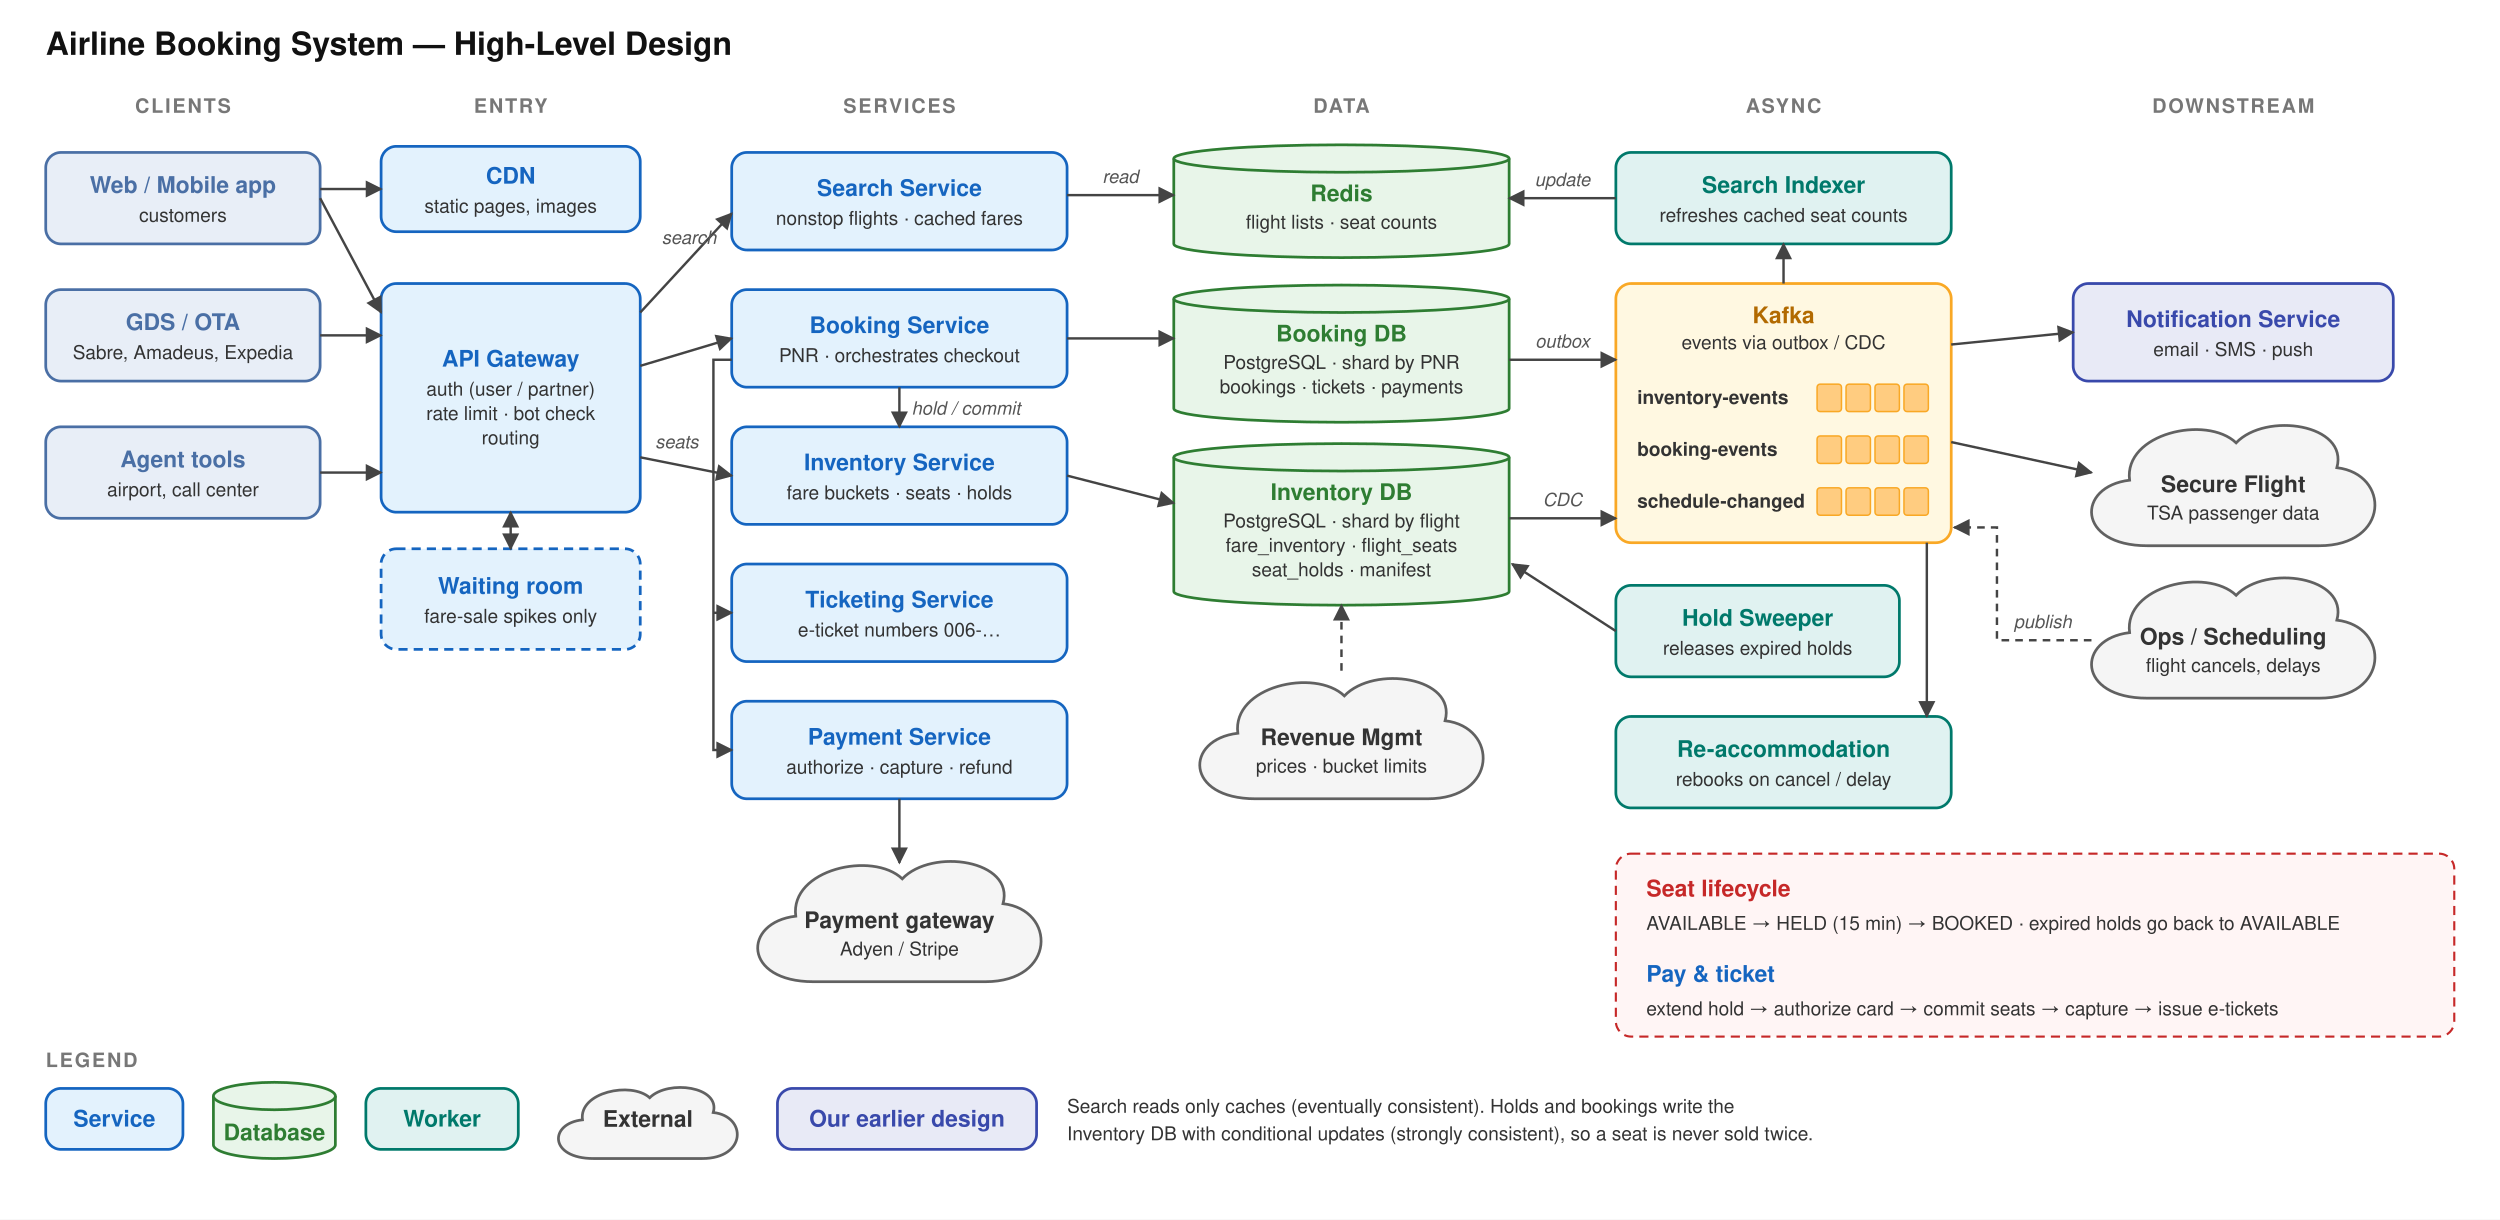
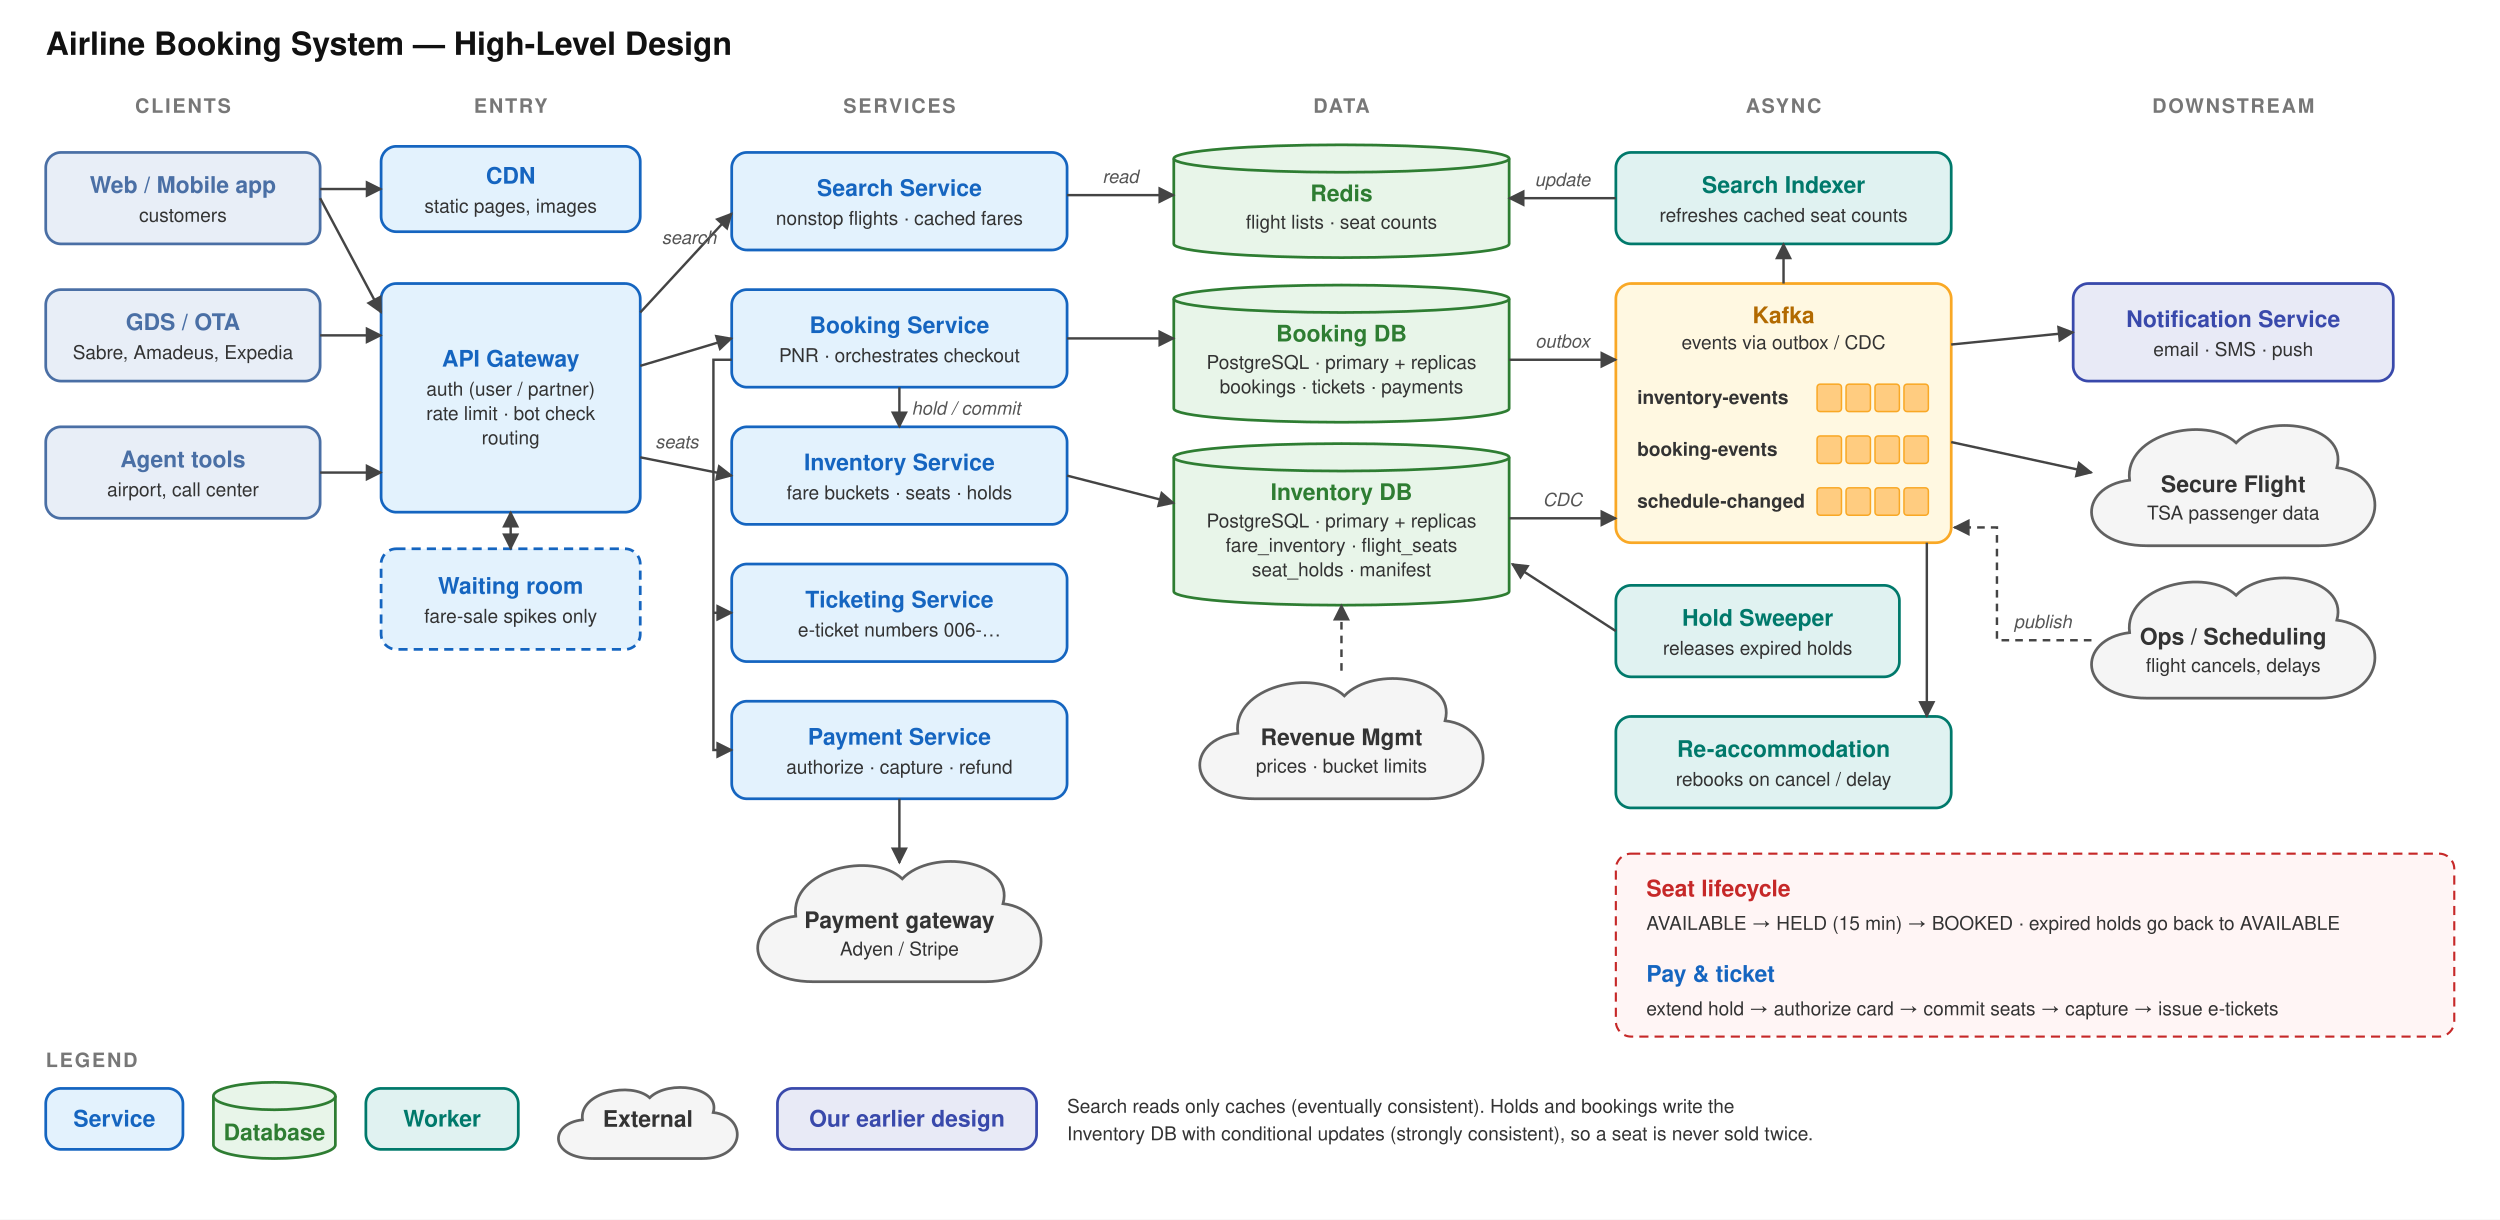
<svg xmlns="http://www.w3.org/2000/svg" width="1640" height="800" viewBox="0 0 1640 800" font-family="Segoe UI, Helvetica, Arial, sans-serif">
  <defs>
    <marker id="ah" viewBox="0 0 10 10" refX="9" refY="5" markerWidth="7" markerHeight="7" orient="auto-start-reverse">
      <path d="M0,0 L10,5 L0,10 z" fill="#444" />
    </marker>
    <style>.t{font-size:15px;font-weight:700}.s{font-size:12.5px;fill:#333}.l{font-size:12px;fill:#555;font-style:italic}.h{font-size:13px;font-weight:700;fill:#777;letter-spacing:1.2px}.title{font-size:21px;font-weight:700;fill:#111}</style>
  </defs>
  <rect width="1640" height="800" fill="#ffffff" />
  <text x="30" y="36" class="title">Airline Booking System — High-Level Design</text>
  <text x="120" y="74" class="h" text-anchor="middle">CLIENTS</text>
  <text x="335" y="74" class="h" text-anchor="middle">ENTRY</text>
  <text x="590" y="74" class="h" text-anchor="middle">SERVICES</text>
  <text x="880" y="74" class="h" text-anchor="middle">DATA</text>
  <text x="1170" y="74" class="h" text-anchor="middle">ASYNC</text>
  <text x="1465" y="74" class="h" text-anchor="middle">DOWNSTREAM</text>
  <rect x="30" y="100" width="180" height="60" rx="10" fill="#E8EEF7" stroke="#4A6FA5" stroke-width="1.8" />
  <text x="120.0" y="126.5" class="t" text-anchor="middle" fill="#4A6FA5">Web / Mobile app</text>
  <text x="120.0" y="145.5" class="s" text-anchor="middle">customers</text>
  <rect x="30" y="190" width="180" height="60" rx="10" fill="#E8EEF7" stroke="#4A6FA5" stroke-width="1.8" />
  <text x="120.0" y="216.5" class="t" text-anchor="middle" fill="#4A6FA5">GDS / OTA</text>
  <text x="120.0" y="235.5" class="s" text-anchor="middle">Sabre, Amadeus, Expedia</text>
  <rect x="30" y="280" width="180" height="60" rx="10" fill="#E8EEF7" stroke="#4A6FA5" stroke-width="1.8" />
  <text x="120.0" y="306.5" class="t" text-anchor="middle" fill="#4A6FA5">Agent tools</text>
  <text x="120.0" y="325.5" class="s" text-anchor="middle">airport, call center</text>
  <rect x="250" y="96" width="170" height="56" rx="10" fill="#E3F2FD" stroke="#1565C0" stroke-width="1.8" />
  <text x="335.0" y="120.5" class="t" text-anchor="middle" fill="#1565C0">CDN</text>
  <text x="335.0" y="139.5" class="s" text-anchor="middle">static pages, images</text>
  <rect x="250" y="186" width="170" height="150" rx="10" fill="#E3F2FD" stroke="#1565C0" stroke-width="1.8" />
  <text x="335.0" y="240.5" class="t" text-anchor="middle" fill="#1565C0">API Gateway</text>
  <text x="335.0" y="259.5" class="s" text-anchor="middle">auth (user / partner)</text>
  <text x="335.0" y="275.5" class="s" text-anchor="middle">rate limit · bot check</text>
  <text x="335.0" y="291.5" class="s" text-anchor="middle">routing</text>
  <rect x="250" y="360" width="170" height="66" rx="10" fill="#E3F2FD" stroke="#1565C0" stroke-width="1.8" stroke-dasharray="6 4" />
  <text x="335.0" y="389.5" class="t" text-anchor="middle" fill="#1565C0">Waiting room</text>
  <text x="335.0" y="408.5" class="s" text-anchor="middle">fare-sale spikes only</text>
  <polyline points="210,124 250,124" fill="none" stroke="#444" stroke-width="1.6" marker-end="url(#ah)" />
  <polyline points="210,130 250,205" fill="none" stroke="#444" stroke-width="1.6" marker-end="url(#ah)" />
  <polyline points="210,220 250,220" fill="none" stroke="#444" stroke-width="1.6" marker-end="url(#ah)" />
  <polyline points="210,310 250,310" fill="none" stroke="#444" stroke-width="1.6" marker-end="url(#ah)" />
  <polyline points="335,336 335,360" fill="none" stroke="#444" stroke-width="1.6" marker-start="url(#ah)" marker-end="url(#ah)" />
  <rect x="480" y="100" width="220" height="64" rx="10" fill="#E3F2FD" stroke="#1565C0" stroke-width="1.8" />
  <text x="590.0" y="128.5" class="t" text-anchor="middle" fill="#1565C0">Search Service</text>
  <text x="590.0" y="147.5" class="s" text-anchor="middle">nonstop flights · cached fares</text>
  <rect x="480" y="190" width="220" height="64" rx="10" fill="#E3F2FD" stroke="#1565C0" stroke-width="1.8" />
  <text x="590.0" y="218.5" class="t" text-anchor="middle" fill="#1565C0">Booking Service</text>
  <text x="590.0" y="237.5" class="s" text-anchor="middle">PNR · orchestrates checkout</text>
  <rect x="480" y="280" width="220" height="64" rx="10" fill="#E3F2FD" stroke="#1565C0" stroke-width="1.8" />
  <text x="590.0" y="308.5" class="t" text-anchor="middle" fill="#1565C0">Inventory Service</text>
  <text x="590.0" y="327.5" class="s" text-anchor="middle">fare buckets · seats · holds</text>
  <rect x="480" y="370" width="220" height="64" rx="10" fill="#E3F2FD" stroke="#1565C0" stroke-width="1.8" />
  <text x="590.0" y="398.5" class="t" text-anchor="middle" fill="#1565C0">Ticketing Service</text>
  <text x="590.0" y="417.5" class="s" text-anchor="middle">e-ticket numbers 006-…</text>
  <rect x="480" y="460" width="220" height="64" rx="10" fill="#E3F2FD" stroke="#1565C0" stroke-width="1.8" />
  <text x="590.0" y="488.5" class="t" text-anchor="middle" fill="#1565C0">Payment Service</text>
  <text x="590.0" y="507.5" class="s" text-anchor="middle">authorize · capture · refund</text>
  <polyline points="420,205 480,140" fill="none" stroke="#444" stroke-width="1.6" marker-end="url(#ah)" />
  <text x="452" y="160" class="l" text-anchor="middle">search</text>
  <polyline points="420,240 480,222" fill="none" stroke="#444" stroke-width="1.6" marker-end="url(#ah)" />
  <polyline points="420,300 480,312" fill="none" stroke="#444" stroke-width="1.6" marker-end="url(#ah)" />
  <text x="444" y="294" class="l" text-anchor="middle">seats</text>
  <polyline points="590,254 590,280" fill="none" stroke="#444" stroke-width="1.6" marker-end="url(#ah)" />
  <text x="598" y="272" class="l" text-anchor="start">hold / commit</text>
  <polyline points="480,236 468,236 468,492 480,492" fill="none" stroke="#444" stroke-width="1.6" marker-end="url(#ah)" />
  <polyline points="468,402 480,402" fill="none" stroke="#444" stroke-width="1.6" marker-end="url(#ah)" />
  <path d="M533.6,644.0 C487.0,644.0 487.0,605.1 522.0,601.0 C518.1,570.3 572.5,558.0 591.9,576.5 C611.4,556.0 665.8,564.2 658.0,592.8 C693.0,596.9 693.0,644.0 646.4,644.0 Z" fill="#F5F5F5" stroke="#616161" stroke-width="1.8" />
  <text x="590.0" y="608.8" class="t" text-anchor="middle" fill="#333">Payment gateway</text>
  <text x="590.0" y="626.8" class="s" text-anchor="middle">Adyen / Stripe</text>
  <polyline points="590,524 590,566" fill="none" stroke="#444" stroke-width="1.6" marker-end="url(#ah)" />
  <path d="M770,104 L770,160 A110.0,9 0 0 0 990,160 L990,104" fill="#E8F5E9" stroke="#2E7D32" stroke-width="1.8" />
  <ellipse cx="880.0" cy="104" rx="110.0" ry="9" fill="#E8F5E9" stroke="#2E7D32" stroke-width="1.8" />
  <text x="880.0" y="132" class="t" text-anchor="middle" fill="#2E7D32">Redis</text>
  <text x="880.0" y="150" class="s" text-anchor="middle">flight lists · seat counts</text>
  <path d="M770,196 L770,268 A110.0,9 0 0 0 990,268 L990,196" fill="#E8F5E9" stroke="#2E7D32" stroke-width="1.8" />
  <ellipse cx="880.0" cy="196" rx="110.0" ry="9" fill="#E8F5E9" stroke="#2E7D32" stroke-width="1.8" />
  <text x="880.0" y="224" class="t" text-anchor="middle" fill="#2E7D32">Booking DB</text>
-   <text x="880.0" y="242" class="s" text-anchor="middle">PostgreSQL · shard by PNR</text>
+   <text x="880.0" y="242" class="s" text-anchor="middle">PostgreSQL · primary + replicas</text>
  <text x="880.0" y="258" class="s" text-anchor="middle">bookings · tickets · payments</text>
  <path d="M770,300 L770,388 A110.0,9 0 0 0 990,388 L990,300" fill="#E8F5E9" stroke="#2E7D32" stroke-width="1.8" />
  <ellipse cx="880.0" cy="300" rx="110.0" ry="9" fill="#E8F5E9" stroke="#2E7D32" stroke-width="1.8" />
  <text x="880.0" y="328" class="t" text-anchor="middle" fill="#2E7D32">Inventory DB</text>
-   <text x="880.0" y="346" class="s" text-anchor="middle">PostgreSQL · shard by flight</text>
+   <text x="880.0" y="346" class="s" text-anchor="middle">PostgreSQL · primary + replicas</text>
  <text x="880.0" y="362" class="s" text-anchor="middle">fare_inventory · flight_seats</text>
  <text x="880.0" y="378" class="s" text-anchor="middle">seat_holds · manifest</text>
  <path d="M823.6,524.0 C777.0,524.0 777.0,485.1 812.0,481.0 C808.1,450.3 862.5,438.0 881.9,456.5 C901.4,436.0 955.8,444.2 948.0,472.8 C983.0,476.9 983.0,524.0 936.4,524.0 Z" fill="#F5F5F5" stroke="#616161" stroke-width="1.8" />
  <text x="880.0" y="488.8" class="t" text-anchor="middle" fill="#333">Revenue Mgmt</text>
  <text x="880.0" y="506.8" class="s" text-anchor="middle">prices · bucket limits</text>
  <polyline points="700,128 770,128" fill="none" stroke="#444" stroke-width="1.6" marker-end="url(#ah)" />
  <text x="735" y="120" class="l" text-anchor="middle">read</text>
  <polyline points="700,222 770,222" fill="none" stroke="#444" stroke-width="1.6" marker-end="url(#ah)" />
  <polyline points="700,312 770,330" fill="none" stroke="#444" stroke-width="1.6" marker-end="url(#ah)" />
  <polyline points="880,440 880,397" fill="none" stroke="#444" stroke-width="1.6" stroke-dasharray="5 4" marker-end="url(#ah)" />
  <rect x="1060" y="100" width="220" height="60" rx="10" fill="#E0F2F1" stroke="#00796B" stroke-width="1.8" />
  <text x="1170.0" y="126.5" class="t" text-anchor="middle" fill="#00796B">Search Indexer</text>
  <text x="1170.0" y="145.5" class="s" text-anchor="middle">refreshes cached seat counts</text>
  <rect x="1060" y="186" width="220" height="170" rx="10" fill="#FFF8E1" stroke="#F9A825" stroke-width="1.8" />
  <text x="1170.0" y="212" class="t" text-anchor="middle" fill="#B26A00">Kafka</text>
  <text x="1170.0" y="229" class="s" text-anchor="middle">events via outbox / CDC</text>
  <text x="1074" y="265" class="s" font-weight="600">inventory-events</text>
  <rect x="1192" y="252" width="16" height="18" rx="2" fill="#FFCC80" stroke="#F9A825" stroke-width="1" />
  <rect x="1211" y="252" width="16" height="18" rx="2" fill="#FFCC80" stroke="#F9A825" stroke-width="1" />
  <rect x="1230" y="252" width="16" height="18" rx="2" fill="#FFCC80" stroke="#F9A825" stroke-width="1" />
  <rect x="1249" y="252" width="16" height="18" rx="2" fill="#FFCC80" stroke="#F9A825" stroke-width="1" />
  <text x="1074" y="299" class="s" font-weight="600">booking-events</text>
  <rect x="1192" y="286" width="16" height="18" rx="2" fill="#FFCC80" stroke="#F9A825" stroke-width="1" />
  <rect x="1211" y="286" width="16" height="18" rx="2" fill="#FFCC80" stroke="#F9A825" stroke-width="1" />
  <rect x="1230" y="286" width="16" height="18" rx="2" fill="#FFCC80" stroke="#F9A825" stroke-width="1" />
  <rect x="1249" y="286" width="16" height="18" rx="2" fill="#FFCC80" stroke="#F9A825" stroke-width="1" />
  <text x="1074" y="333" class="s" font-weight="600">schedule-changed</text>
  <rect x="1192" y="320" width="16" height="18" rx="2" fill="#FFCC80" stroke="#F9A825" stroke-width="1" />
  <rect x="1211" y="320" width="16" height="18" rx="2" fill="#FFCC80" stroke="#F9A825" stroke-width="1" />
  <rect x="1230" y="320" width="16" height="18" rx="2" fill="#FFCC80" stroke="#F9A825" stroke-width="1" />
  <rect x="1249" y="320" width="16" height="18" rx="2" fill="#FFCC80" stroke="#F9A825" stroke-width="1" />
  <rect x="1060" y="384" width="186" height="60" rx="10" fill="#E0F2F1" stroke="#00796B" stroke-width="1.8" />
  <text x="1153.0" y="410.5" class="t" text-anchor="middle" fill="#00796B">Hold Sweeper</text>
  <text x="1153.0" y="429.5" class="s" text-anchor="middle">releases expired holds</text>
  <rect x="1060" y="470" width="220" height="60" rx="10" fill="#E0F2F1" stroke="#00796B" stroke-width="1.8" />
  <text x="1170.0" y="496.5" class="t" text-anchor="middle" fill="#00796B">Re-accommodation</text>
  <text x="1170.0" y="515.5" class="s" text-anchor="middle">rebooks on cancel / delay</text>
  <polyline points="1060,130 990,130" fill="none" stroke="#444" stroke-width="1.6" marker-end="url(#ah)" />
  <text x="1025" y="122" class="l" text-anchor="middle">update</text>
  <polyline points="1170,186 1170,160" fill="none" stroke="#444" stroke-width="1.6" marker-end="url(#ah)" />
  <polyline points="990,236 1060,236" fill="none" stroke="#444" stroke-width="1.6" marker-end="url(#ah)" />
  <text x="1025" y="228" class="l" text-anchor="middle">outbox</text>
  <polyline points="990,340 1060,340" fill="none" stroke="#444" stroke-width="1.6" marker-end="url(#ah)" />
  <text x="1025" y="332" class="l" text-anchor="middle">CDC</text>
  <polyline points="1060,414 992,370" fill="none" stroke="#444" stroke-width="1.6" marker-end="url(#ah)" />
  <polyline points="1264,356 1264,470" fill="none" stroke="#444" stroke-width="1.6" marker-end="url(#ah)" />
  <rect x="1360" y="186" width="210" height="64" rx="10" fill="#E8EAF6" stroke="#3949AB" stroke-width="1.8" />
  <text x="1465.0" y="214.5" class="t" text-anchor="middle" fill="#3949AB">Notification Service</text>
  <text x="1465.0" y="233.5" class="s" text-anchor="middle">email · SMS · push</text>
  <path d="M1408.6,458.0 C1362.0,458.0 1362.0,419.1 1397.0,415.0 C1393.1,384.3 1447.5,372.0 1466.9,390.5 C1486.4,370.0 1540.8,378.2 1533.0,406.8 C1568.0,410.9 1568.0,458.0 1521.4,458.0 Z" fill="#F5F5F5" stroke="#616161" stroke-width="1.8" />
  <text x="1465.0" y="422.8" class="t" text-anchor="middle" fill="#333">Ops / Scheduling</text>
  <text x="1465.0" y="440.8" class="s" text-anchor="middle">flight cancels, delays</text>
  <path d="M1408.6,358.0 C1362.0,358.0 1362.0,319.1 1397.0,315.0 C1393.1,284.3 1447.5,272.0 1466.9,290.5 C1486.4,270.0 1540.8,278.2 1533.0,306.8 C1568.0,310.9 1568.0,358.0 1521.4,358.0 Z" fill="#F5F5F5" stroke="#616161" stroke-width="1.8" />
  <text x="1465.0" y="322.8" class="t" text-anchor="middle" fill="#333">Secure Flight</text>
  <text x="1465.0" y="340.8" class="s" text-anchor="middle">TSA passenger data</text>
  <polyline points="1280,226 1360,218" fill="none" stroke="#444" stroke-width="1.6" marker-end="url(#ah)" />
  <polyline points="1372,420 1310,420 1310,346 1282,346" fill="none" stroke="#444" stroke-width="1.6" stroke-dasharray="5 4" marker-end="url(#ah)" />
  <text x="1340" y="412" class="l" text-anchor="middle">publish</text>
  <polyline points="1280,290 1372,310" fill="none" stroke="#444" stroke-width="1.6" marker-end="url(#ah)" />
  <rect x="1060" y="560" width="550" height="120" rx="10" fill="#FFF5F5" stroke="#C62828" stroke-width="1.4" stroke-dasharray="6 4" />
  <text x="1080" y="588" class="t" fill="#C62828">Seat lifecycle</text>
  <text x="1080" y="610" class="s">AVAILABLE → HELD (15 min) → BOOKED · expired holds go back to AVAILABLE</text>
  <text x="1080" y="644" class="t" fill="#1565C0">Pay &amp; ticket</text>
  <text x="1080" y="666" class="s">extend hold → authorize card → commit seats → capture → issue e-tickets</text>
  <text x="30" y="700" class="h">LEGEND</text>
  <rect x="30" y="714" width="90" height="40" rx="10" fill="#E3F2FD" stroke="#1565C0" stroke-width="1.8" />
  <text x="75.0" y="739.0" class="t" text-anchor="middle" fill="#1565C0">Service</text>
  <path d="M140,719 L140,751 A40,9 0 0 0 220,751 L220,719" fill="#E8F5E9" stroke="#2E7D32" stroke-width="1.8" />
  <ellipse cx="180" cy="719" rx="40" ry="9" fill="#E8F5E9" stroke="#2E7D32" stroke-width="1.8" />
  <text x="180" y="748" class="t" text-anchor="middle" fill="#2E7D32">Database</text>
  <rect x="240" y="714" width="100" height="40" rx="10" fill="#E0F2F1" stroke="#00796B" stroke-width="1.8" />
  <text x="290.0" y="739.0" class="t" text-anchor="middle" fill="#00796B">Worker</text>
  <path d="M389.4,760.0 C360.0,760.0 360.0,737.0 382.1,734.6 C379.6,716.5 414.0,709.2 426.2,720.1 C438.5,708.0 472.8,712.8 467.9,729.8 C490.0,732.2 490.0,760.0 460.6,760.0 Z" fill="#F5F5F5" stroke="#616161" stroke-width="1.8" />
  <text x="425.0" y="739.2" class="t" text-anchor="middle" fill="#333">External</text>
  <text x="425.0" y="757.2" class="s" text-anchor="middle" />
  <rect x="510" y="714" width="170" height="40" rx="10" fill="#E8EAF6" stroke="#3949AB" stroke-width="1.8" />
  <text x="595.0" y="739.0" class="t" text-anchor="middle" fill="#3949AB">Our earlier design</text>
  <text x="700" y="730" class="s">Search reads only caches (eventually consistent). Holds and bookings write the</text>
  <text x="700" y="748" class="s">Inventory DB with conditional updates (strongly consistent), so a seat is never sold twice.</text>
</svg>
